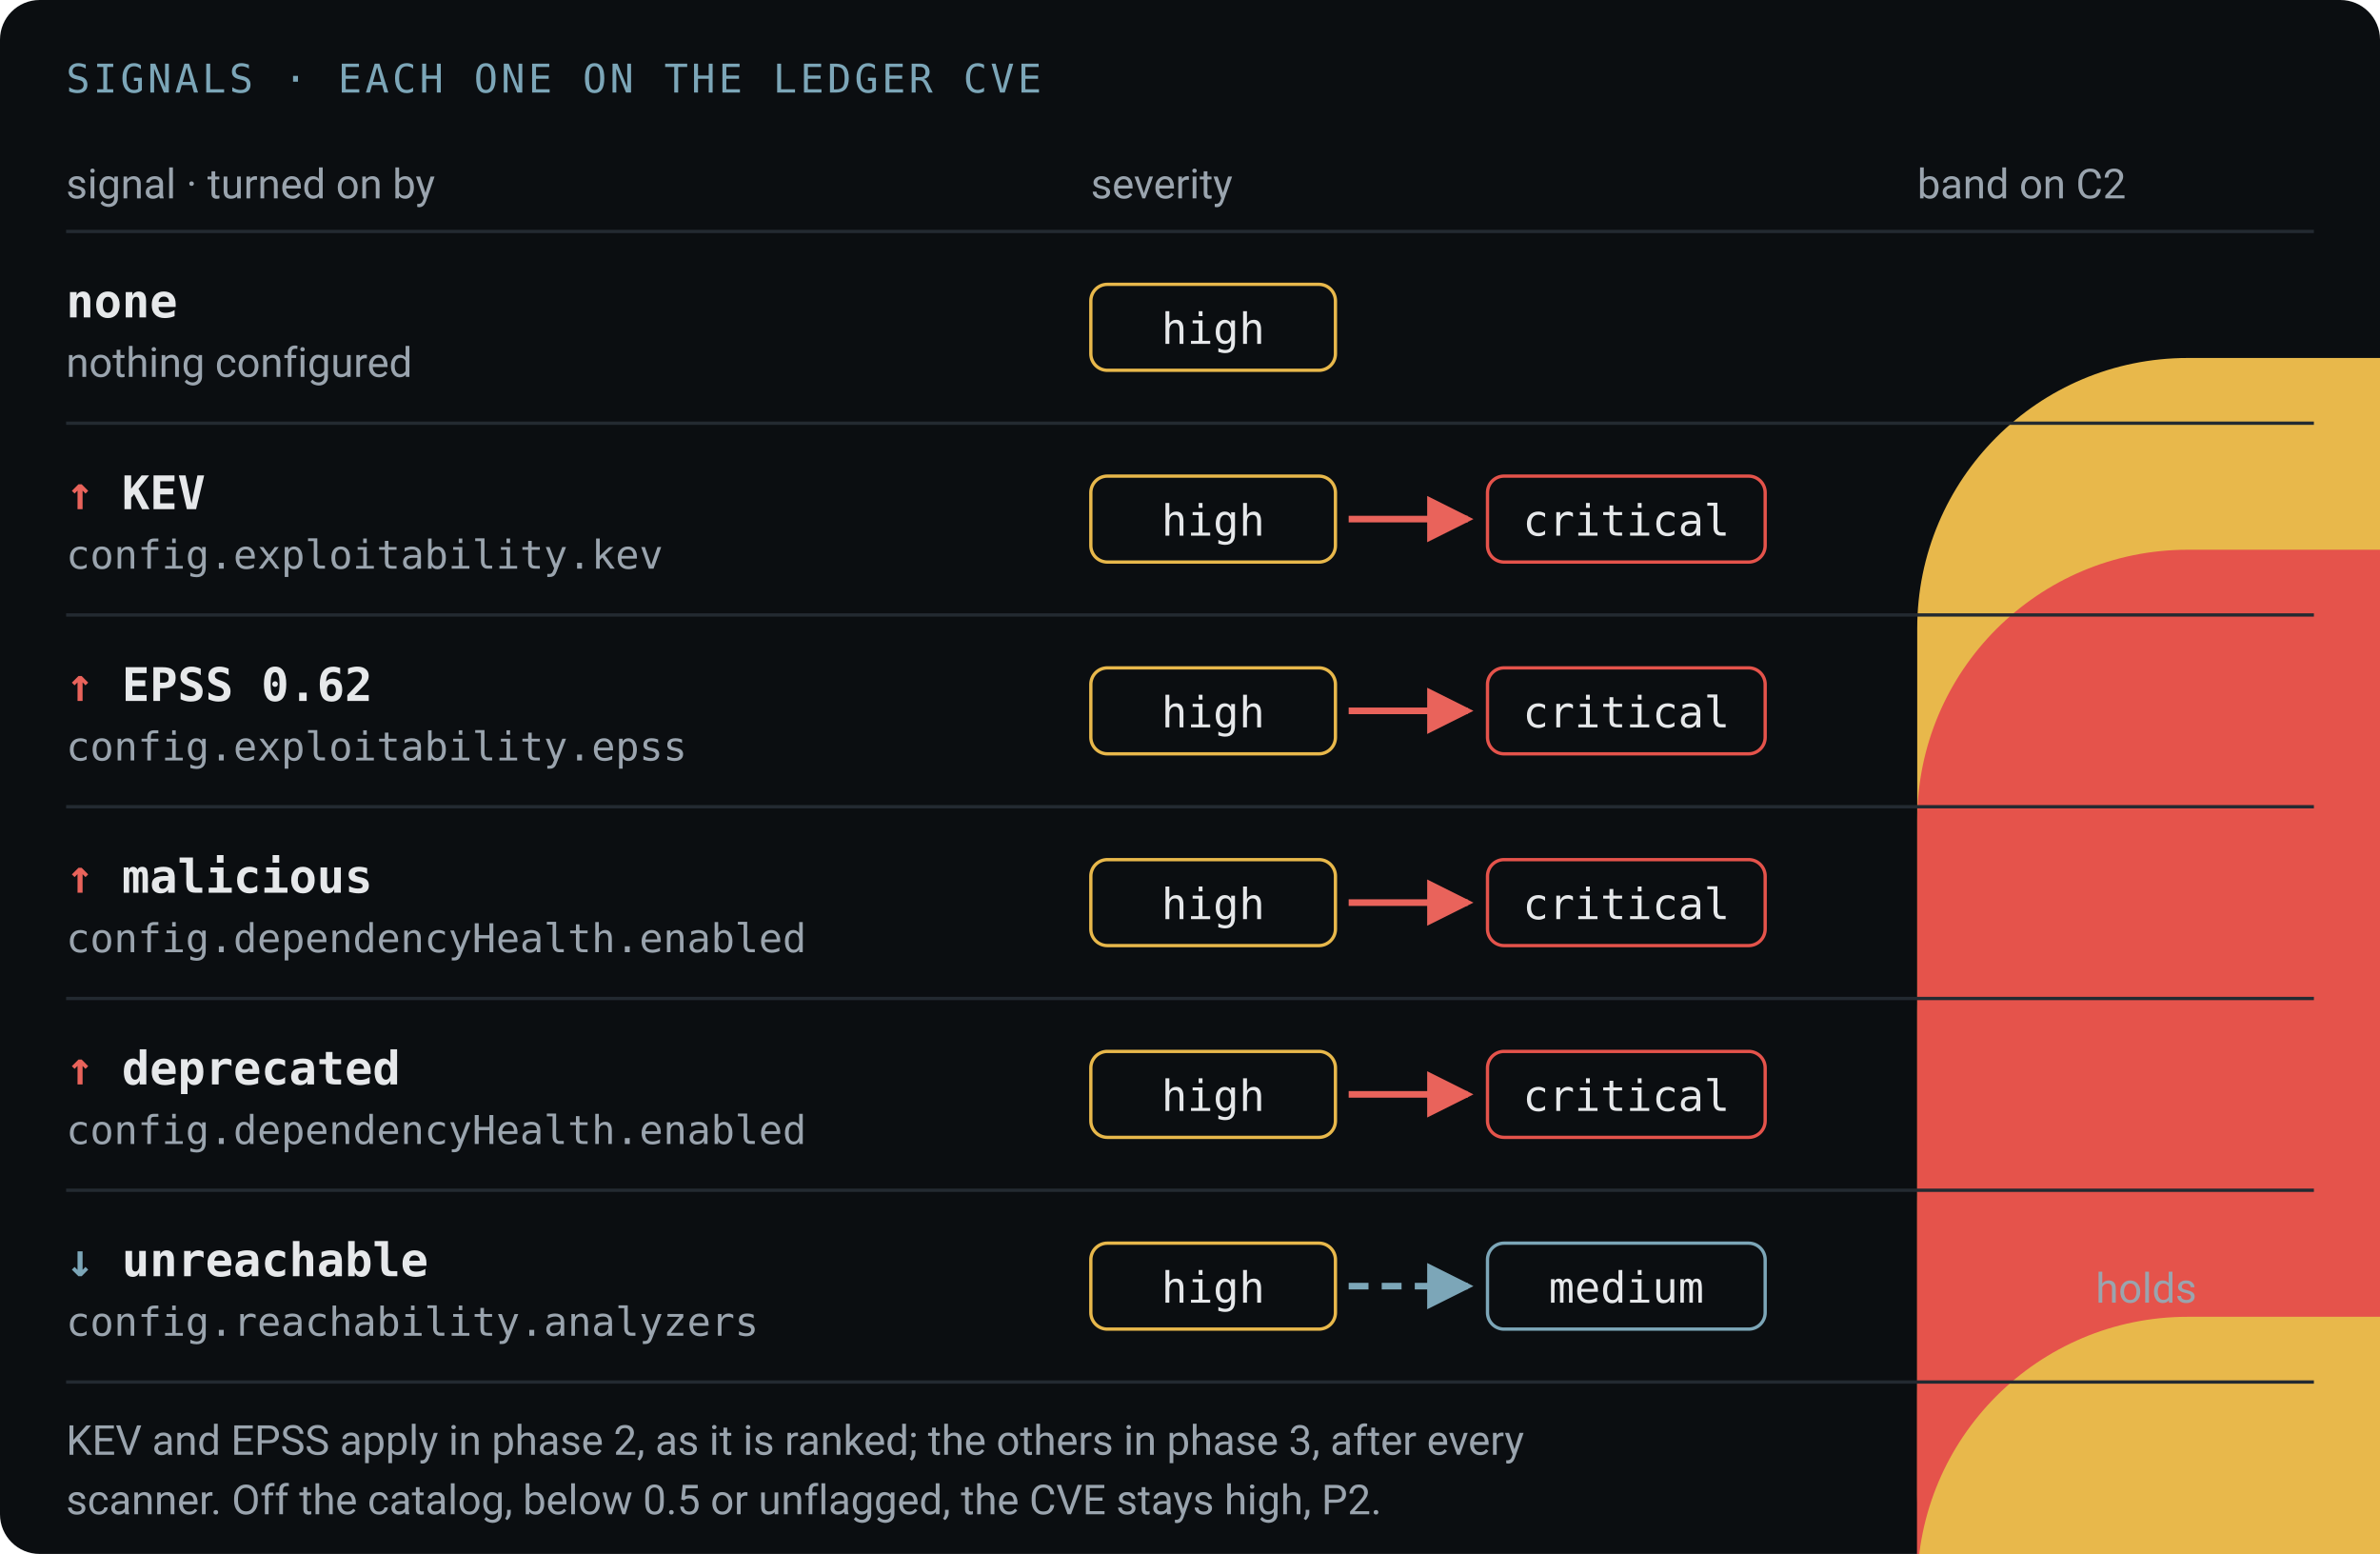
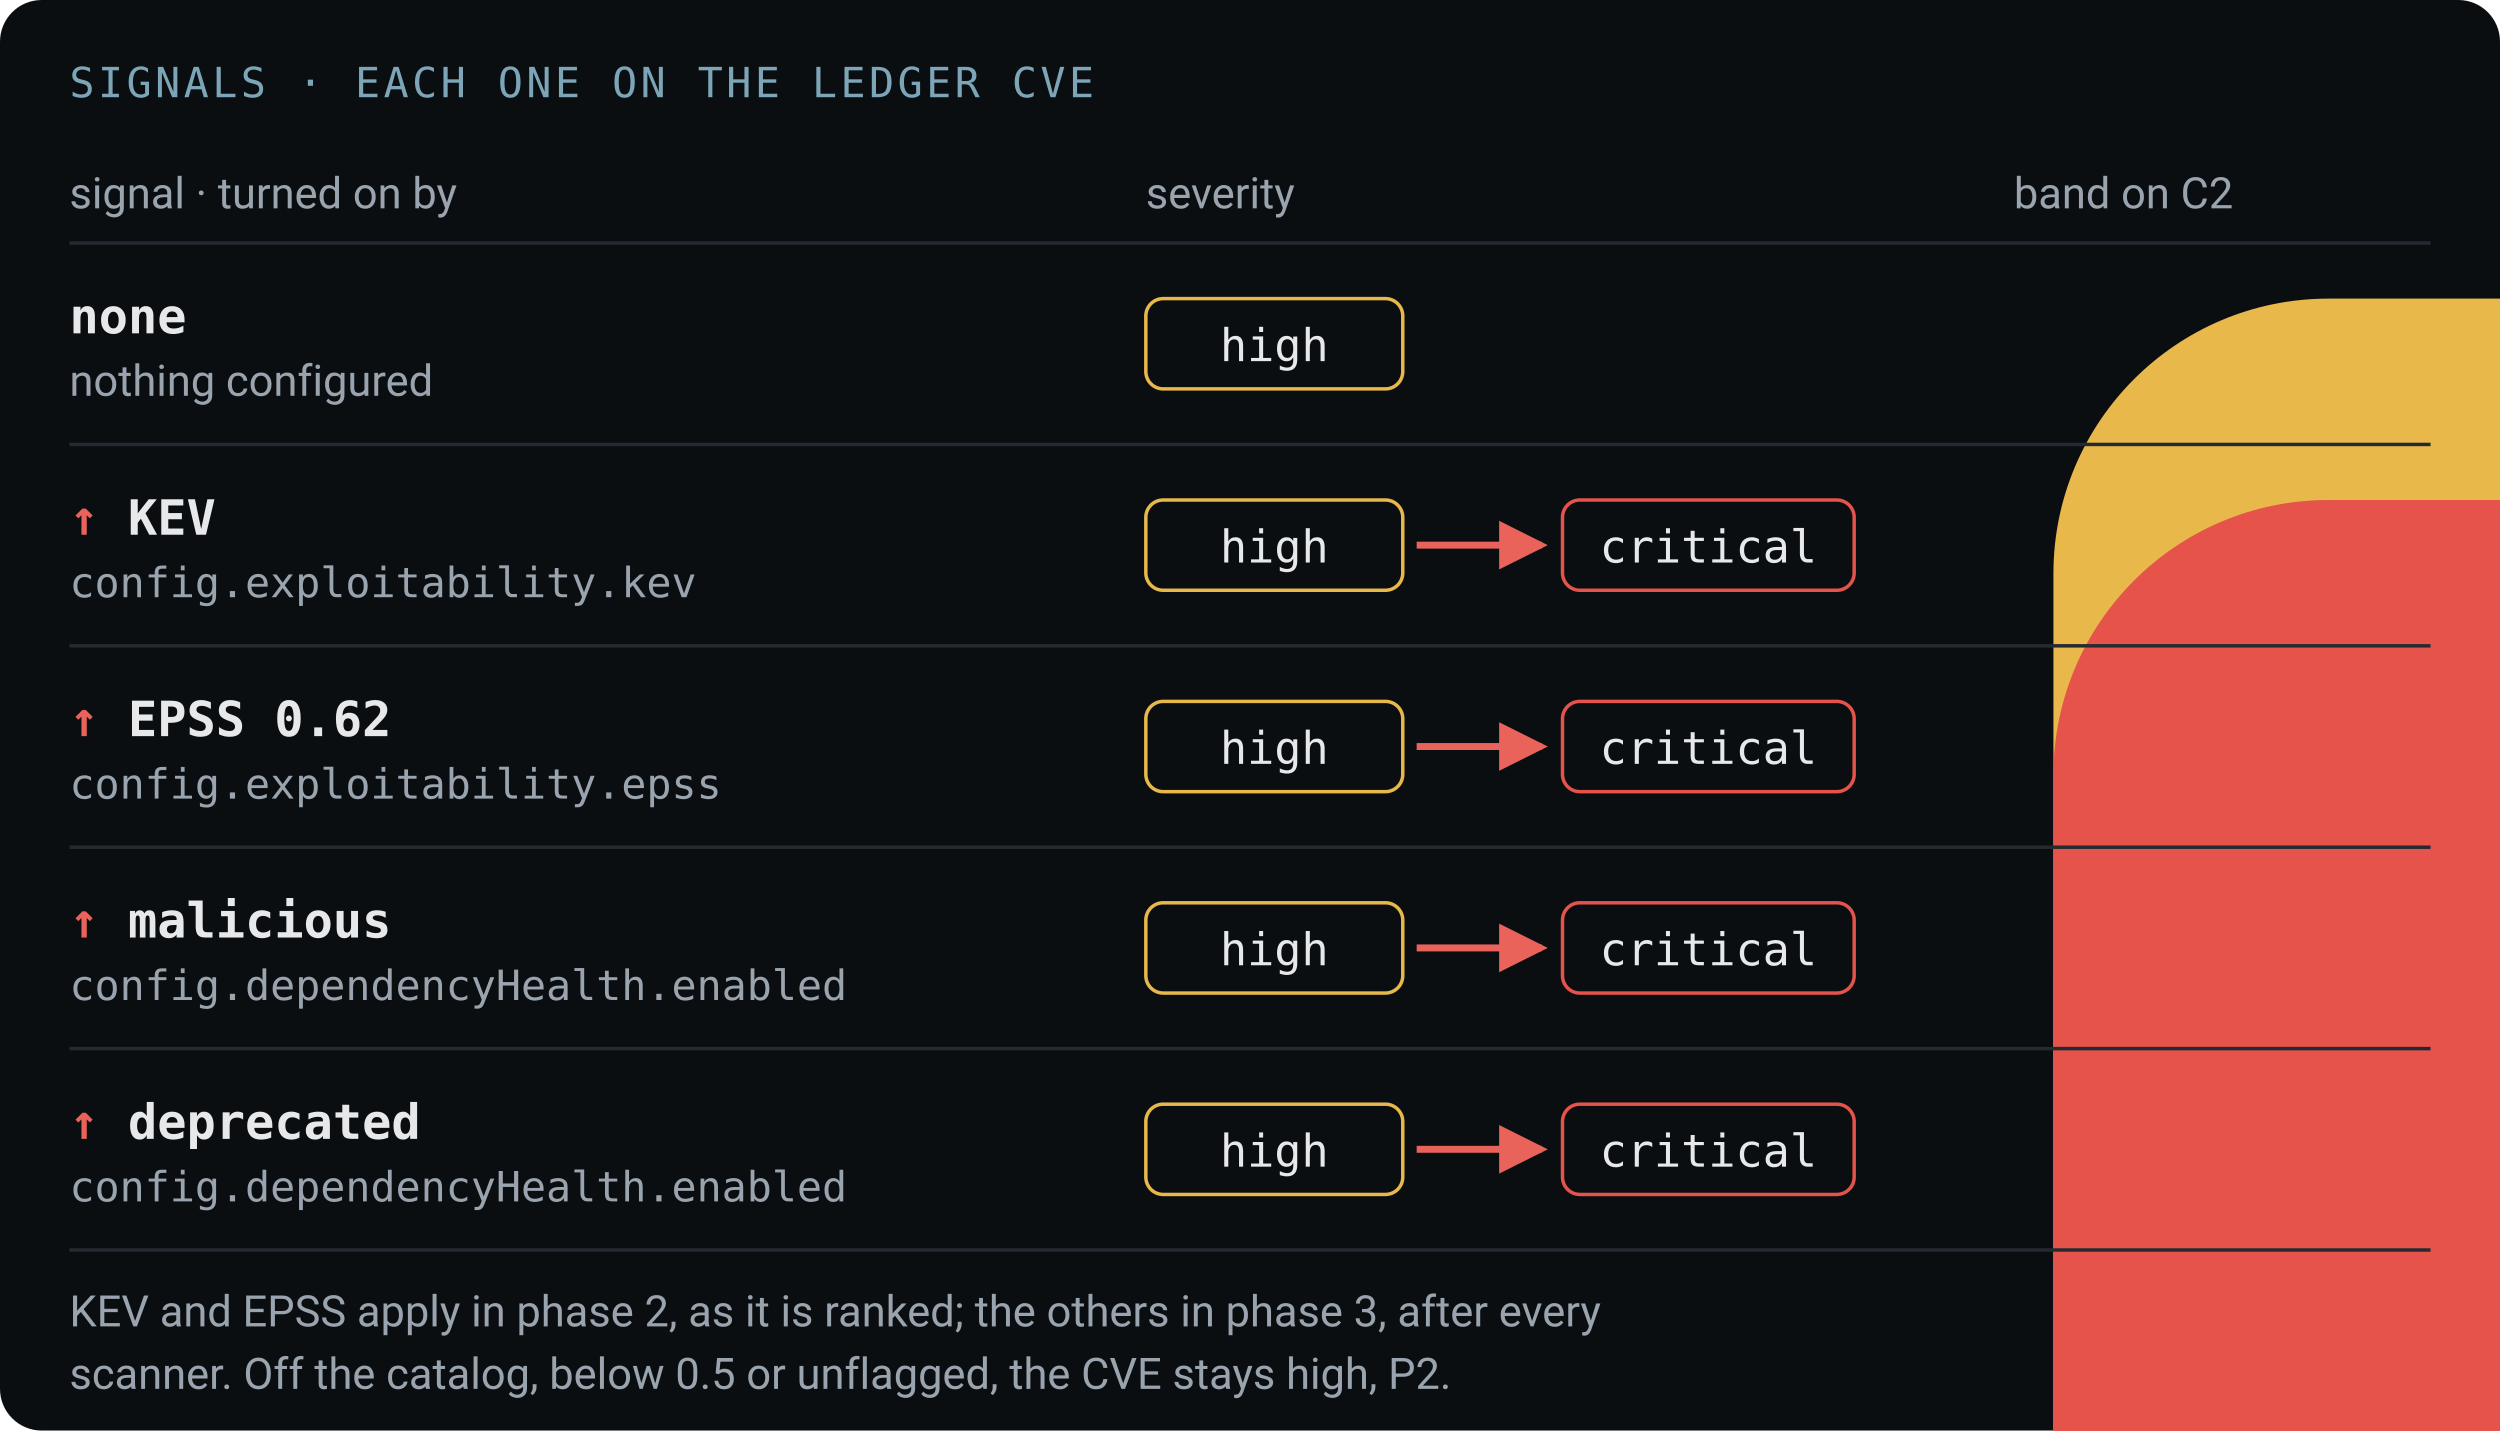
- <svg xmlns="http://www.w3.org/2000/svg" viewBox="0 0 720 470" width="720" height="470" role="img" aria-label="The ledger CVE under each signal on its own: four raise it from high to critical and P2 to P1, and unreachable lowers it to medium with the band held at P2.">
+ <svg xmlns="http://www.w3.org/2000/svg" viewBox="0 0 720 412" width="720" height="412" role="img" aria-label="The ledger CVE under each signal on its own: four raise it from high to critical and P2 to P1.">
  <defs>
    <style>
      text{font-family:'Space Grotesk',system-ui,-apple-system,'Segoe UI',Roboto,Helvetica,Arial,sans-serif;fill:#E6E8EA;font-size:14px}
      .m{font-family:'JetBrains Mono',ui-monospace,SFMono-Regular,Menlo,Consolas,monospace}
      .e{font-family:'JetBrains Mono',ui-monospace,SFMono-Regular,Menlo,Consolas,monospace;font-size:12px;letter-spacing:1px;fill:#7CA6B8}
      .mu{fill:#9AA4AE}.sm{font-size:12.5px}.k{font-size:12px}.h{font-size:13px}.b{font-weight:700}.c{text-anchor:middle}
      .sev{fill:none;stroke-width:1}.s1{stroke:#E5534B}.s2{stroke:#E8B84B}.s3{stroke:#7CA6B8}.s4{stroke:#6B7680}
      .up{stroke:#E9635B;stroke-width:2;fill:none}
      .dn{stroke:#7CA6B8;stroke-width:2;fill:none;stroke-dasharray:6 4}
      .g{stroke:#232A31;stroke-width:1}
      .tu{fill:#E9635B}.td{fill:#7CA6B8}
    </style>
    <symbol id="c1" viewBox="0 0 44 26" width="44" height="26">
      <rect width="44" height="26" rx="5" fill="#E5534B" />
      <text x="22" y="18" text-anchor="middle" font-family="'JetBrains Mono',ui-monospace,monospace" font-size="13" font-weight="700" fill="#0B0E11">P1</text>
    </symbol>
    <symbol id="c2" viewBox="0 0 44 26" width="44" height="26">
      <rect width="44" height="26" rx="5" fill="#E8B84B" />
      <text x="22" y="18" text-anchor="middle" font-family="'JetBrains Mono',ui-monospace,monospace" font-size="13" font-weight="700" fill="#16110A">P2</text>
    </symbol>
    <marker id="u" viewBox="0 0 8 8" refX="7" refY="4" markerWidth="7" markerHeight="7" orient="auto">
      <path d="M0 0L8 4L0 8z" fill="#E9635B" />
    </marker>
    <marker id="d" viewBox="0 0 8 8" refX="7" refY="4" markerWidth="7" markerHeight="7" orient="auto">
      <path d="M0 0L8 4L0 8z" fill="#7CA6B8" />
    </marker>
  </defs>
-   <rect width="720" height="470" rx="12" fill="#0B0E11" />
+   <rect width="720" height="412" rx="12" fill="#0B0E11" />
  <text class="e" x="20" y="28">SIGNALS · EACH ONE ON THE LEDGER CVE</text>
  <text class="sm mu" x="20" y="60">signal · turned on by</text>
  <text class="sm mu" x="330" y="60">severity</text>
  <text class="sm mu" x="580" y="60">band on C2</text>
  <path class="g" d="M20 70H700" />
  <text class="m b" x="20" y="96">none</text>
  <text class="sm mu" x="20" y="114">nothing configured</text>
  <rect class="sev s2" x="330" y="86" width="74" height="26" rx="5" />
  <text class="m h c" x="367" y="104">high</text>
  <use href="#c2" x="580" y="86" />
  <path class="g" d="M20 128H700" />
  <text class="m b" x="20" y="154">
    <tspan class="tu">↑</tspan> KEV</text>
  <text class="m k mu" x="20" y="172">config.exploitability.kev</text>
  <rect class="sev s2" x="330" y="144" width="74" height="26" rx="5" />
  <text class="m h c" x="367" y="162">high</text>
  <path class="up" d="M408 157H444" marker-end="url(#u)" />
  <rect class="sev s1" x="450" y="144" width="84" height="26" rx="5" />
  <text class="m h c" x="492" y="162">critical</text>
  <use href="#c1" x="580" y="144" />
  <path class="g" d="M20 186H700" />
  <text class="m b" x="20" y="212">
    <tspan class="tu">↑</tspan> EPSS 0.62</text>
  <text class="m k mu" x="20" y="230">config.exploitability.epss</text>
  <rect class="sev s2" x="330" y="202" width="74" height="26" rx="5" />
  <text class="m h c" x="367" y="220">high</text>
  <path class="up" d="M408 215H444" marker-end="url(#u)" />
  <rect class="sev s1" x="450" y="202" width="84" height="26" rx="5" />
  <text class="m h c" x="492" y="220">critical</text>
  <use href="#c1" x="580" y="202" />
  <path class="g" d="M20 244H700" />
  <text class="m b" x="20" y="270">
    <tspan class="tu">↑</tspan> malicious</text>
  <text class="m k mu" x="20" y="288">config.dependencyHealth.enabled</text>
  <rect class="sev s2" x="330" y="260" width="74" height="26" rx="5" />
  <text class="m h c" x="367" y="278">high</text>
  <path class="up" d="M408 273H444" marker-end="url(#u)" />
  <rect class="sev s1" x="450" y="260" width="84" height="26" rx="5" />
  <text class="m h c" x="492" y="278">critical</text>
  <use href="#c1" x="580" y="260" />
  <path class="g" d="M20 302H700" />
  <text class="m b" x="20" y="328">
    <tspan class="tu">↑</tspan> deprecated</text>
  <text class="m k mu" x="20" y="346">config.dependencyHealth.enabled</text>
  <rect class="sev s2" x="330" y="318" width="74" height="26" rx="5" />
  <text class="m h c" x="367" y="336">high</text>
  <path class="up" d="M408 331H444" marker-end="url(#u)" />
  <rect class="sev s1" x="450" y="318" width="84" height="26" rx="5" />
  <text class="m h c" x="492" y="336">critical</text>
  <use href="#c1" x="580" y="318" />
  <path class="g" d="M20 360H700" />
-   <text class="m b" x="20" y="386">
-     <tspan class="td">↓</tspan> unreachable</text>
-   <text class="m k mu" x="20" y="404">config.reachability.analyzers</text>
-   <rect class="sev s2" x="330" y="376" width="74" height="26" rx="5" />
-   <text class="m h c" x="367" y="394">high</text>
-   <path class="dn" d="M408 389H444" marker-end="url(#d)" />
-   <rect class="sev s3" x="450" y="376" width="84" height="26" rx="5" />
-   <text class="m h c" x="492" y="394">medium</text>
-   <use href="#c2" x="580" y="376" />
-   <text class="sm mu" x="634" y="394">holds</text>
-   <path class="g" d="M20 418H700" />
-   <text class="sm mu" x="20" y="440">KEV and EPSS apply in phase 2, as it is ranked; the others in phase 3, after every</text>
-   <text class="sm mu" x="20" y="458">scanner. Off the catalog, below 0.5 or unflagged, the CVE stays high, P2.</text>
+   <text class="sm mu" x="20" y="382">KEV and EPSS apply in phase 2, as it is ranked; the others in phase 3, after every</text>
+   <text class="sm mu" x="20" y="400">scanner. Off the catalog, below 0.5 or unflagged, the CVE stays high, P2.</text>
</svg>
